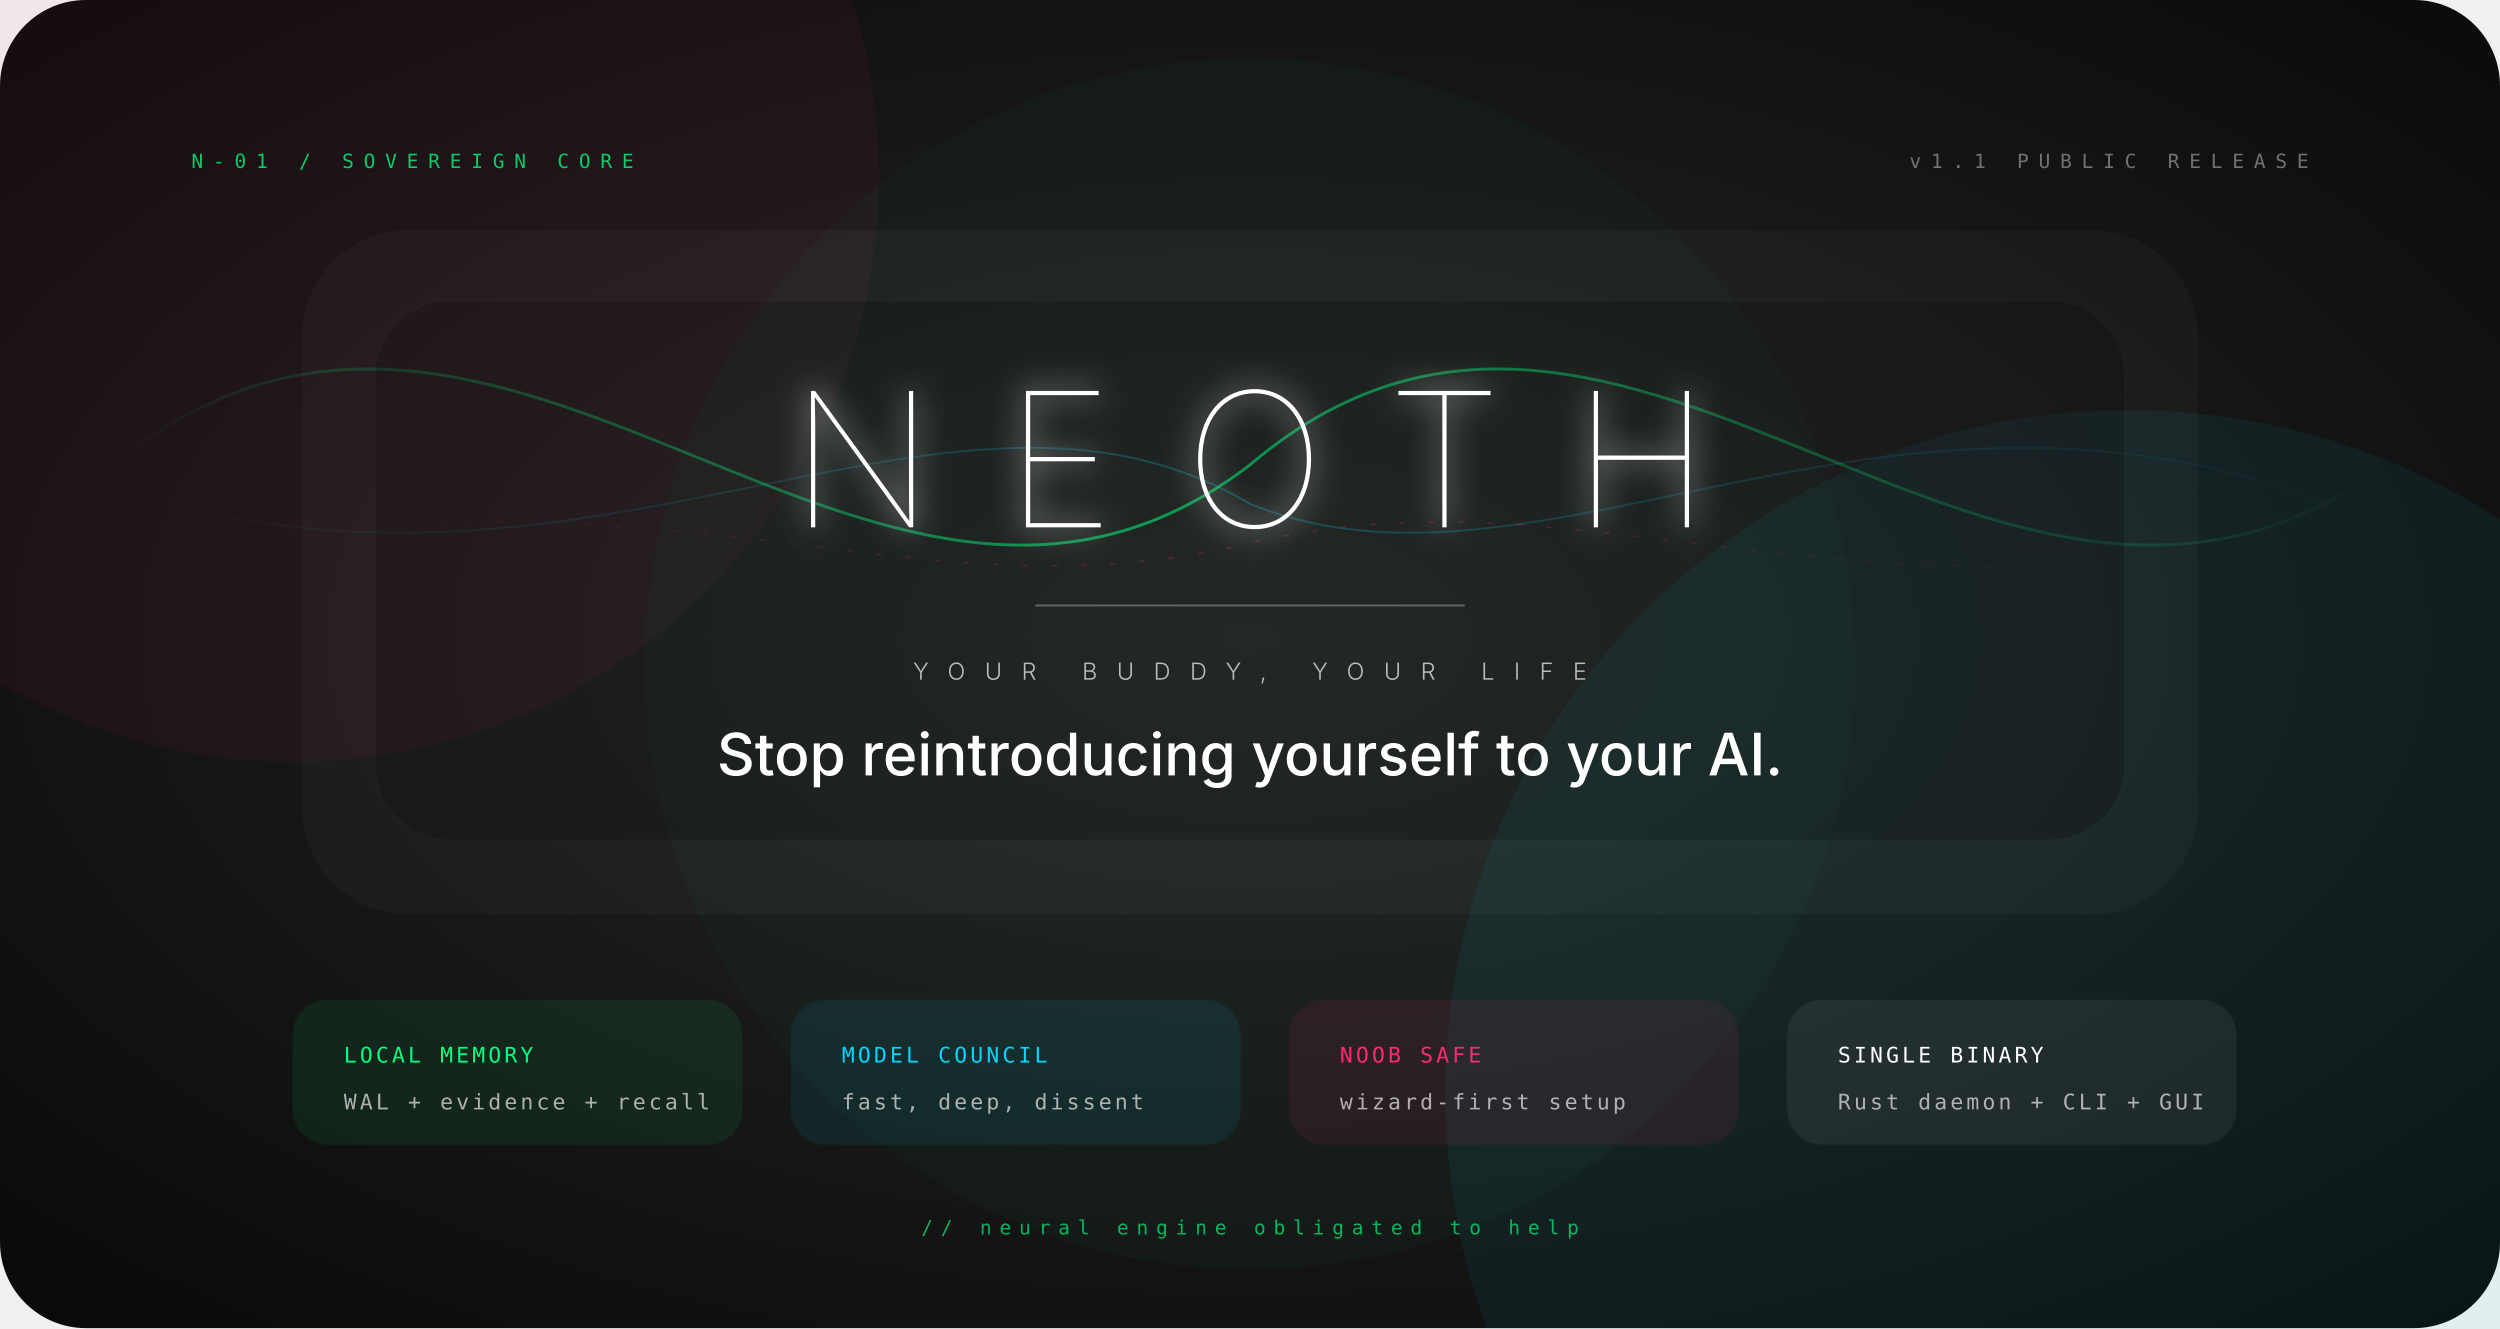
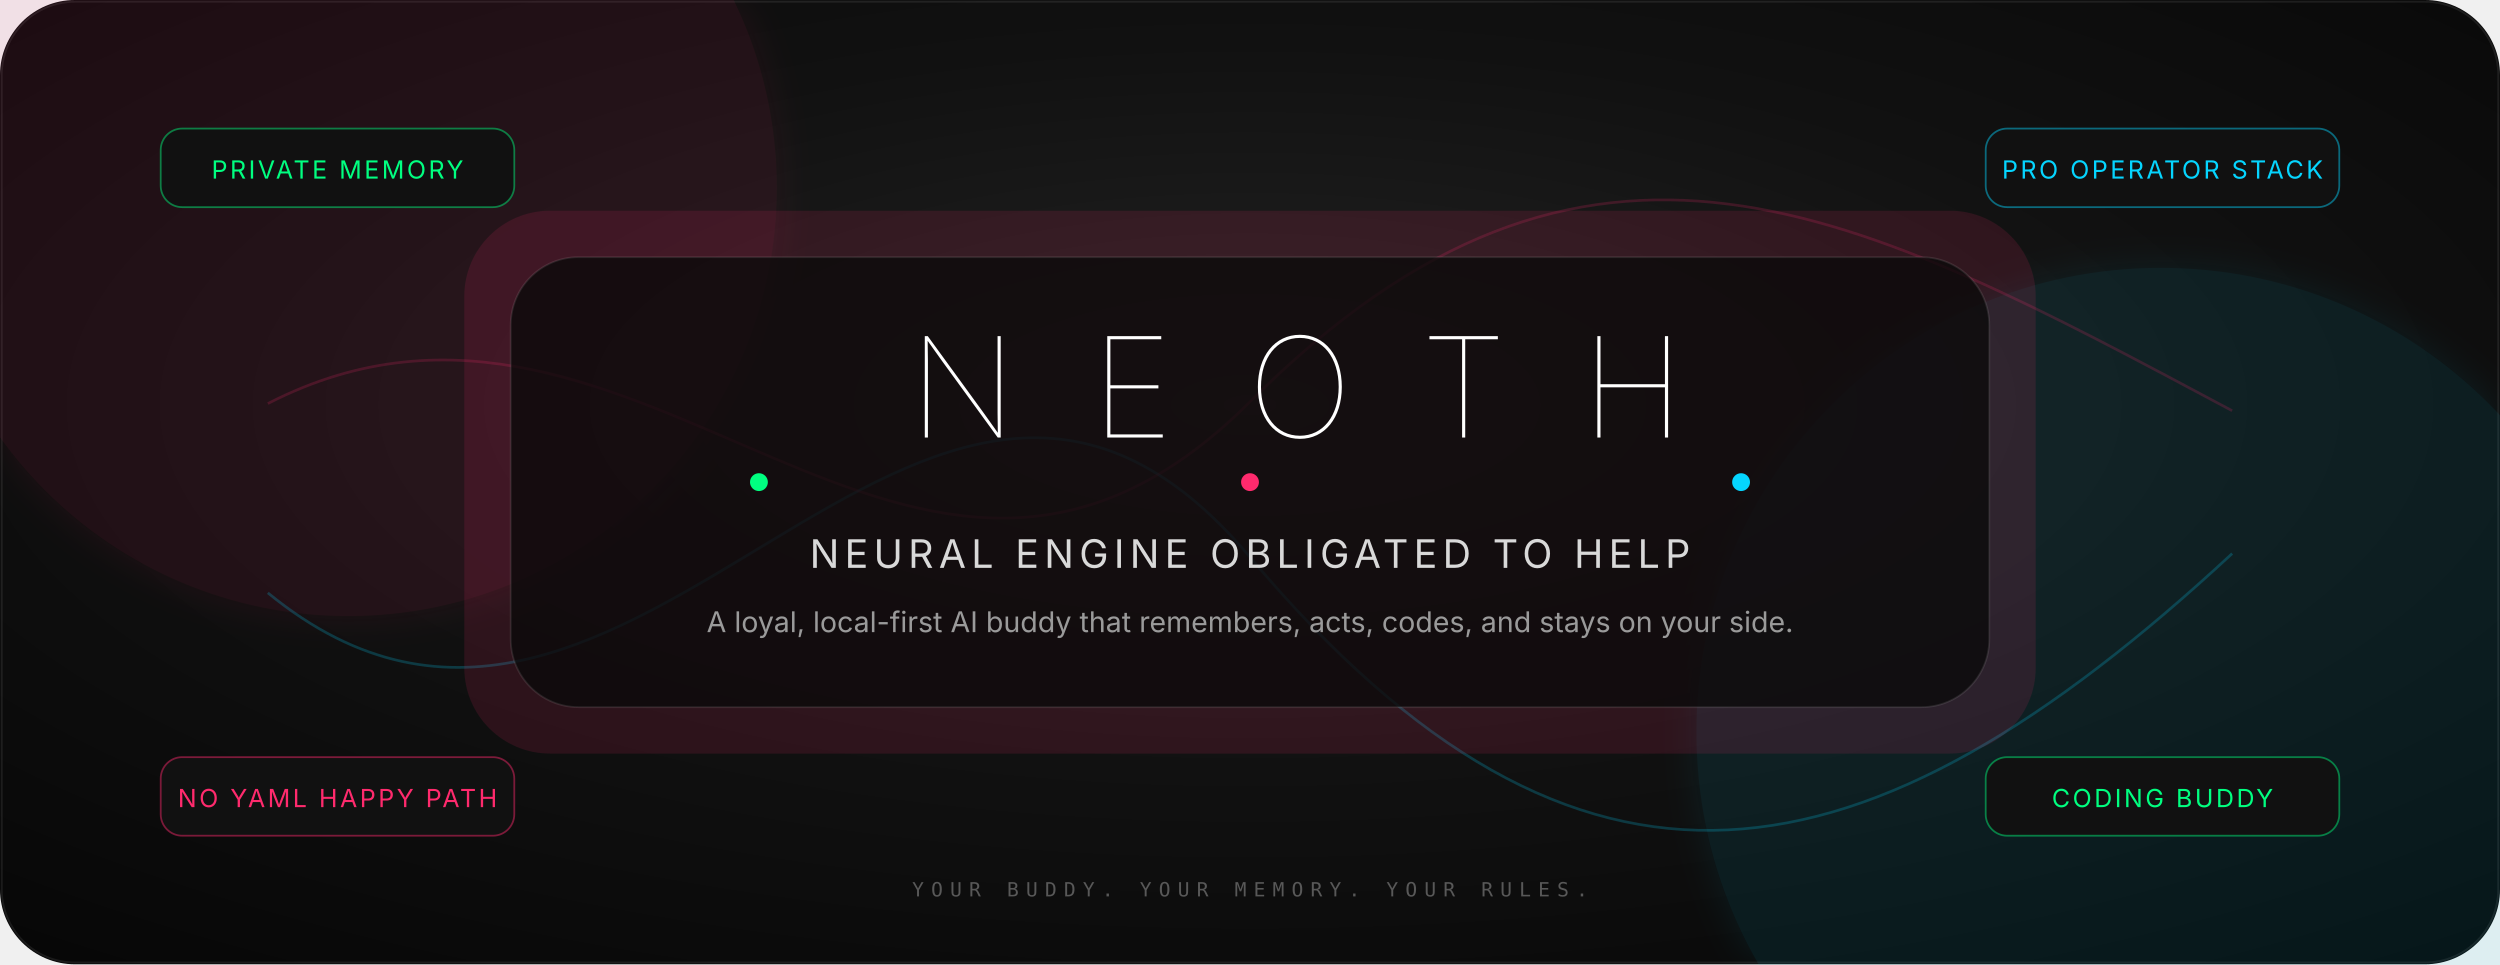
- <svg xmlns="http://www.w3.org/2000/svg" viewBox="0 0 1280 680" width="1280" height="680" preserveAspectRatio="xMidYMid meet" role="img" aria-label="NEOTH - Stop reintroducing yourself to your AI">
+ <svg xmlns="http://www.w3.org/2000/svg" width="1400" height="540" viewBox="0 0 1400 540" fill="none" role="img" aria-labelledby="title desc">
  <defs>
-     <radialGradient id="bg" cx="50%" cy="48%" r="78%">
-       <stop offset="0%" stop-color="#262626" />
-       <stop offset="55%" stop-color="#151515" />
-       <stop offset="100%" stop-color="#070707" />
+     <radialGradient id="bg" cx="50%" cy="42%" r="82%">
+       <stop offset="0" stop-color="#232323" />
+       <stop offset="0.46" stop-color="#111" />
+       <stop offset="1" stop-color="#050505" />
    </radialGradient>
-     <linearGradient id="green" x1="0%" x2="100%">
-       <stop offset="0%" stop-color="#00ff80" stop-opacity="0" />
-       <stop offset="45%" stop-color="#00ff80" stop-opacity="0.95" />
-       <stop offset="100%" stop-color="#00ff80" stop-opacity="0" />
+     <linearGradient id="green" x1="0" y1="0" x2="1400" y2="0">
+       <stop offset="0" stop-color="#00ff80" stop-opacity="0" />
+       <stop offset="0.5" stop-color="#00ff80" />
+       <stop offset="1" stop-color="#00ff80" stop-opacity="0" />
    </linearGradient>
-     <linearGradient id="blue" x1="0%" x2="100%">
-       <stop offset="0%" stop-color="#05d5ff" stop-opacity="0" />
-       <stop offset="50%" stop-color="#05d5ff" stop-opacity="0.55" />
-       <stop offset="100%" stop-color="#05d5ff" stop-opacity="0" />
+     <linearGradient id="tri" x1="190" y1="70" x2="1210" y2="470">
+       <stop offset="0" stop-color="#ff2a6d" stop-opacity="0.22" />
+       <stop offset="0.5" stop-color="#00ff80" stop-opacity="0.3" />
+       <stop offset="1" stop-color="#05d5ff" stop-opacity="0.22" />
    </linearGradient>
-     <linearGradient id="pink" x1="0%" x2="100%">
-       <stop offset="0%" stop-color="#ff2a6d" stop-opacity="0" />
-       <stop offset="50%" stop-color="#ff2a6d" stop-opacity="0.5" />
-       <stop offset="100%" stop-color="#ff2a6d" stop-opacity="0" />
-     </linearGradient>
-     <filter id="glow" x="-30%" y="-60%" width="160%" height="220%">
-       <feGaussianBlur stdDeviation="8" result="blur" />
+     <filter id="glow">
+       <feGaussianBlur stdDeviation="10" result="blur" />
      <feMerge>
        <feMergeNode in="blur" />
        <feMergeNode in="SourceGraphic" />
      </feMerge>
    </filter>
-     <filter id="shadow" x="-20%" y="-30%" width="140%" height="180%">
-       <feDropShadow dx="0" dy="30" stdDeviation="34" flood-color="#000" flood-opacity="0.62" />
-     </filter>
    <style>
-       .sans { font-family: -apple-system, BlinkMacSystemFont, "SF Pro Display", "Segoe UI", system-ui, sans-serif; }
-       .mono { font-family: "JetBrains Mono", "SF Mono", Consolas, monospace; }
+       .mono{font-family:ui-monospace,SFMono-Regular,Menlo,Consolas,monospace}
+       .sans{font-family:Inter,ui-sans-serif,system-ui,-apple-system,Segoe UI,sans-serif}
+       .logo{font-family:Inter,ui-sans-serif,system-ui,-apple-system,Segoe UI,sans-serif;font-weight:100;letter-spacing:42px}
+       @keyframes pulse{0%,100%{opacity:.24}50%{opacity:.82}}
+       @keyframes drift{0%,100%{transform:translateX(-24px)}50%{transform:translateX(24px)}}
+       .pulse{animation:pulse 7s ease-in-out infinite}
+       .drift{animation:drift 13s ease-in-out infinite}
    </style>
  </defs>
-   <rect width="1280" height="680" rx="44" fill="url(#bg)" />
-   <circle cx="150" cy="90" r="300" fill="#ff2a6d" opacity="0.05" />
-   <circle cx="1090" cy="560" r="350" fill="#05d5ff" opacity="0.06" />
-   <circle cx="640" cy="340" r="310" fill="#00ff80" opacity="0.025" />
-   <path d="M58,238 C258,74 447,386 640,238 C833,74 1022,386 1222,238" fill="none" stroke="url(#green)" stroke-width="1.5" opacity="0.72">
-     <animate attributeName="d" dur="14s" repeatCount="indefinite" values="M58,238 C258,74 447,386 640,238 C833,74 1022,386 1222,238;M58,238 C258,386 447,74 640,238 C833,386 1022,74 1222,238;M58,238 C258,74 447,386 640,238 C833,74 1022,386 1222,238" />
-   </path>
-   <path d="M88,258 C316,318 492,170 640,258 C788,318 964,170 1192,258" fill="none" stroke="url(#blue)" stroke-width="1" opacity="0.55">
-     <animate attributeName="d" dur="18s" repeatCount="indefinite" values="M88,258 C316,318 492,170 640,258 C788,318 964,170 1192,258;M88,258 C316,170 492,318 640,258 C788,170 964,318 1192,258;M88,258 C316,318 492,170 640,258 C788,318 964,170 1192,258" />
-   </path>
-   <path d="M120,278 C360,240 475,318 640,278 C805,240 920,318 1160,278" fill="none" stroke="url(#pink)" stroke-width="0.9" stroke-dasharray="3 12" opacity="0.58">
-     <animate attributeName="stroke-dashoffset" values="0;-300" dur="24s" repeatCount="indefinite" />
-   </path>
-   <rect x="155" y="118" width="970" height="350" rx="54" fill="#fff" opacity="0.028" stroke="#fff" stroke-opacity="0.12" filter="url(#shadow)" />
-   <rect x="192" y="154" width="896" height="276" rx="38" fill="#000" opacity="0.18" stroke="#fff" stroke-opacity="0.06" />
-   <text x="98" y="86" class="mono" font-size="10" letter-spacing="5" fill="#00ff80" opacity="0.78">N-01 / SOVEREIGN CORE</text>
-   <text x="1182" y="86" class="mono" font-size="10" letter-spacing="5" fill="#bdbdbd" opacity="0.56" text-anchor="end">v1.1 PUBLIC RELEASE</text>
-   <g class="sans" text-anchor="middle">
-     <text x="640" y="270" font-size="96" font-weight="100" letter-spacing="36" fill="#fff" filter="url(#glow)">NEOTH</text>
-     <line x1="530" y1="310" x2="750" y2="310" stroke="#fff" stroke-opacity="0.28" />
-     <text x="640" y="348" font-size="12" font-weight="300" letter-spacing="10" fill="#bdbdbd">YOUR BUDDY, YOUR LIFE</text>
-     <text x="640" y="397" font-size="30" font-weight="500" letter-spacing="0" fill="#fff">Stop reintroducing yourself to your AI.</text>
+   <rect width="1400" height="540" rx="42" fill="url(#bg)" />
+   <rect x="1" y="1" width="1398" height="538" rx="41" stroke="white" stroke-opacity=".08" />
+   <circle cx="195" cy="105" r="240" fill="#ff2a6d" opacity=".08" filter="url(#glow)" />
+   <circle cx="1210" cy="410" r="260" fill="#05d5ff" opacity=".08" filter="url(#glow)" />
+   <g class="drift" opacity=".82">
+     <path d="M150 280 C 335 82, 526 468, 700 270 S 1065 70, 1250 275" stroke="url(#green)" stroke-width="2" fill="none" filter="url(#glow)" />
+     <path d="M150 332 C 355 500, 515 92, 700 312 S 1045 500, 1250 310" stroke="#05d5ff" stroke-opacity=".26" stroke-width="1.5" fill="none" />
+     <path d="M150 226 C 360 118, 510 415, 700 225 S 1040 118, 1250 230" stroke="#ff2a6d" stroke-opacity=".22" stroke-width="1.5" fill="none" />
  </g>
-   <g class="mono" font-size="11" letter-spacing="1.6">
-     <rect x="150" y="512" width="230" height="74" rx="18" fill="#00ff80" opacity="0.08" stroke="#00ff80" stroke-opacity="0.32" />
-     <text x="176" y="544" fill="#00ff80">LOCAL MEMORY</text>
-     <text x="176" y="568" fill="#d8d8d8" opacity="0.78">WAL + evidence + recall</text>
-     <rect x="405" y="512" width="230" height="74" rx="18" fill="#05d5ff" opacity="0.08" stroke="#05d5ff" stroke-opacity="0.32" />
-     <text x="431" y="544" fill="#05d5ff">MODEL COUNCIL</text>
-     <text x="431" y="568" fill="#d8d8d8" opacity="0.78">fast, deep, dissent</text>
-     <rect x="660" y="512" width="230" height="74" rx="18" fill="#ff2a6d" opacity="0.08" stroke="#ff2a6d" stroke-opacity="0.32" />
-     <text x="686" y="544" fill="#ff2a6d">NOOB SAFE</text>
-     <text x="686" y="568" fill="#d8d8d8" opacity="0.78">wizard-first setup</text>
-     <rect x="915" y="512" width="230" height="74" rx="18" fill="#fff" opacity="0.055" stroke="#fff" stroke-opacity="0.16" />
-     <text x="941" y="544" fill="#ffffff">SINGLE BINARY</text>
-     <text x="941" y="568" fill="#d8d8d8" opacity="0.78">Rust daemon + CLI + GUI</text>
+   <rect x="260" y="118" width="880" height="304" rx="48" fill="url(#tri)" opacity=".55" />
+   <rect x="286" y="144" width="828" height="252" rx="38" fill="#090909" fill-opacity=".78" stroke="white" stroke-opacity=".1" />
+   <text x="726" y="245" text-anchor="middle" fill="white" class="logo" font-size="78">NEOTH</text>
+   <rect x="624" y="278" width="152" height="1" fill="url(#green)" opacity=".8" />
+   <text x="700" y="318" text-anchor="middle" fill="#d9d9d9" class="sans" font-size="22" letter-spacing="3">NEURAL ENGINE OBLIGATED TO HELP</text>
+   <text x="700" y="354" text-anchor="middle" fill="#9a9a9a" class="sans" font-size="16">A loyal, local-first AI buddy that remembers, acts, codes, and stays on your side.</text>
+   <g class="pulse">
+     <circle cx="425" cy="270" r="5" fill="#00ff80" />
+     <circle cx="700" cy="270" r="5" fill="#ff2a6d" />
+     <circle cx="975" cy="270" r="5" fill="#05d5ff" />
  </g>
-   <text x="640" y="632" class="mono" font-size="10" letter-spacing="4" fill="#00ff80" opacity="0.68" text-anchor="middle">// neural engine obligated to help</text>
+   <g class="sans" font-size="14" letter-spacing="1.4">
+     <rect x="90" y="72" width="198" height="44" rx="12" fill="#111" stroke="#00ff80" stroke-opacity=".45" />
+     <text x="189" y="100" text-anchor="middle" fill="#00ff80">PRIVATE MEMORY</text>
+     <rect x="1112" y="72" width="198" height="44" rx="12" fill="#111" stroke="#05d5ff" stroke-opacity=".45" />
+     <text x="1211" y="100" text-anchor="middle" fill="#05d5ff">PRO OPERATOR STACK</text>
+     <rect x="90" y="424" width="198" height="44" rx="12" fill="#111" stroke="#ff2a6d" stroke-opacity=".45" />
+     <text x="189" y="452" text-anchor="middle" fill="#ff2a6d">NO YAML HAPPY PATH</text>
+     <rect x="1112" y="424" width="198" height="44" rx="12" fill="#111" stroke="#00ff80" stroke-opacity=".45" />
+     <text x="1211" y="452" text-anchor="middle" fill="#00ff80">CODING BUDDY</text>
+   </g>
+   <text x="700" y="502" text-anchor="middle" fill="#585858" class="mono" font-size="11" letter-spacing="4">YOUR BUDDY. YOUR MEMORY. YOUR RULES.</text>
</svg>
